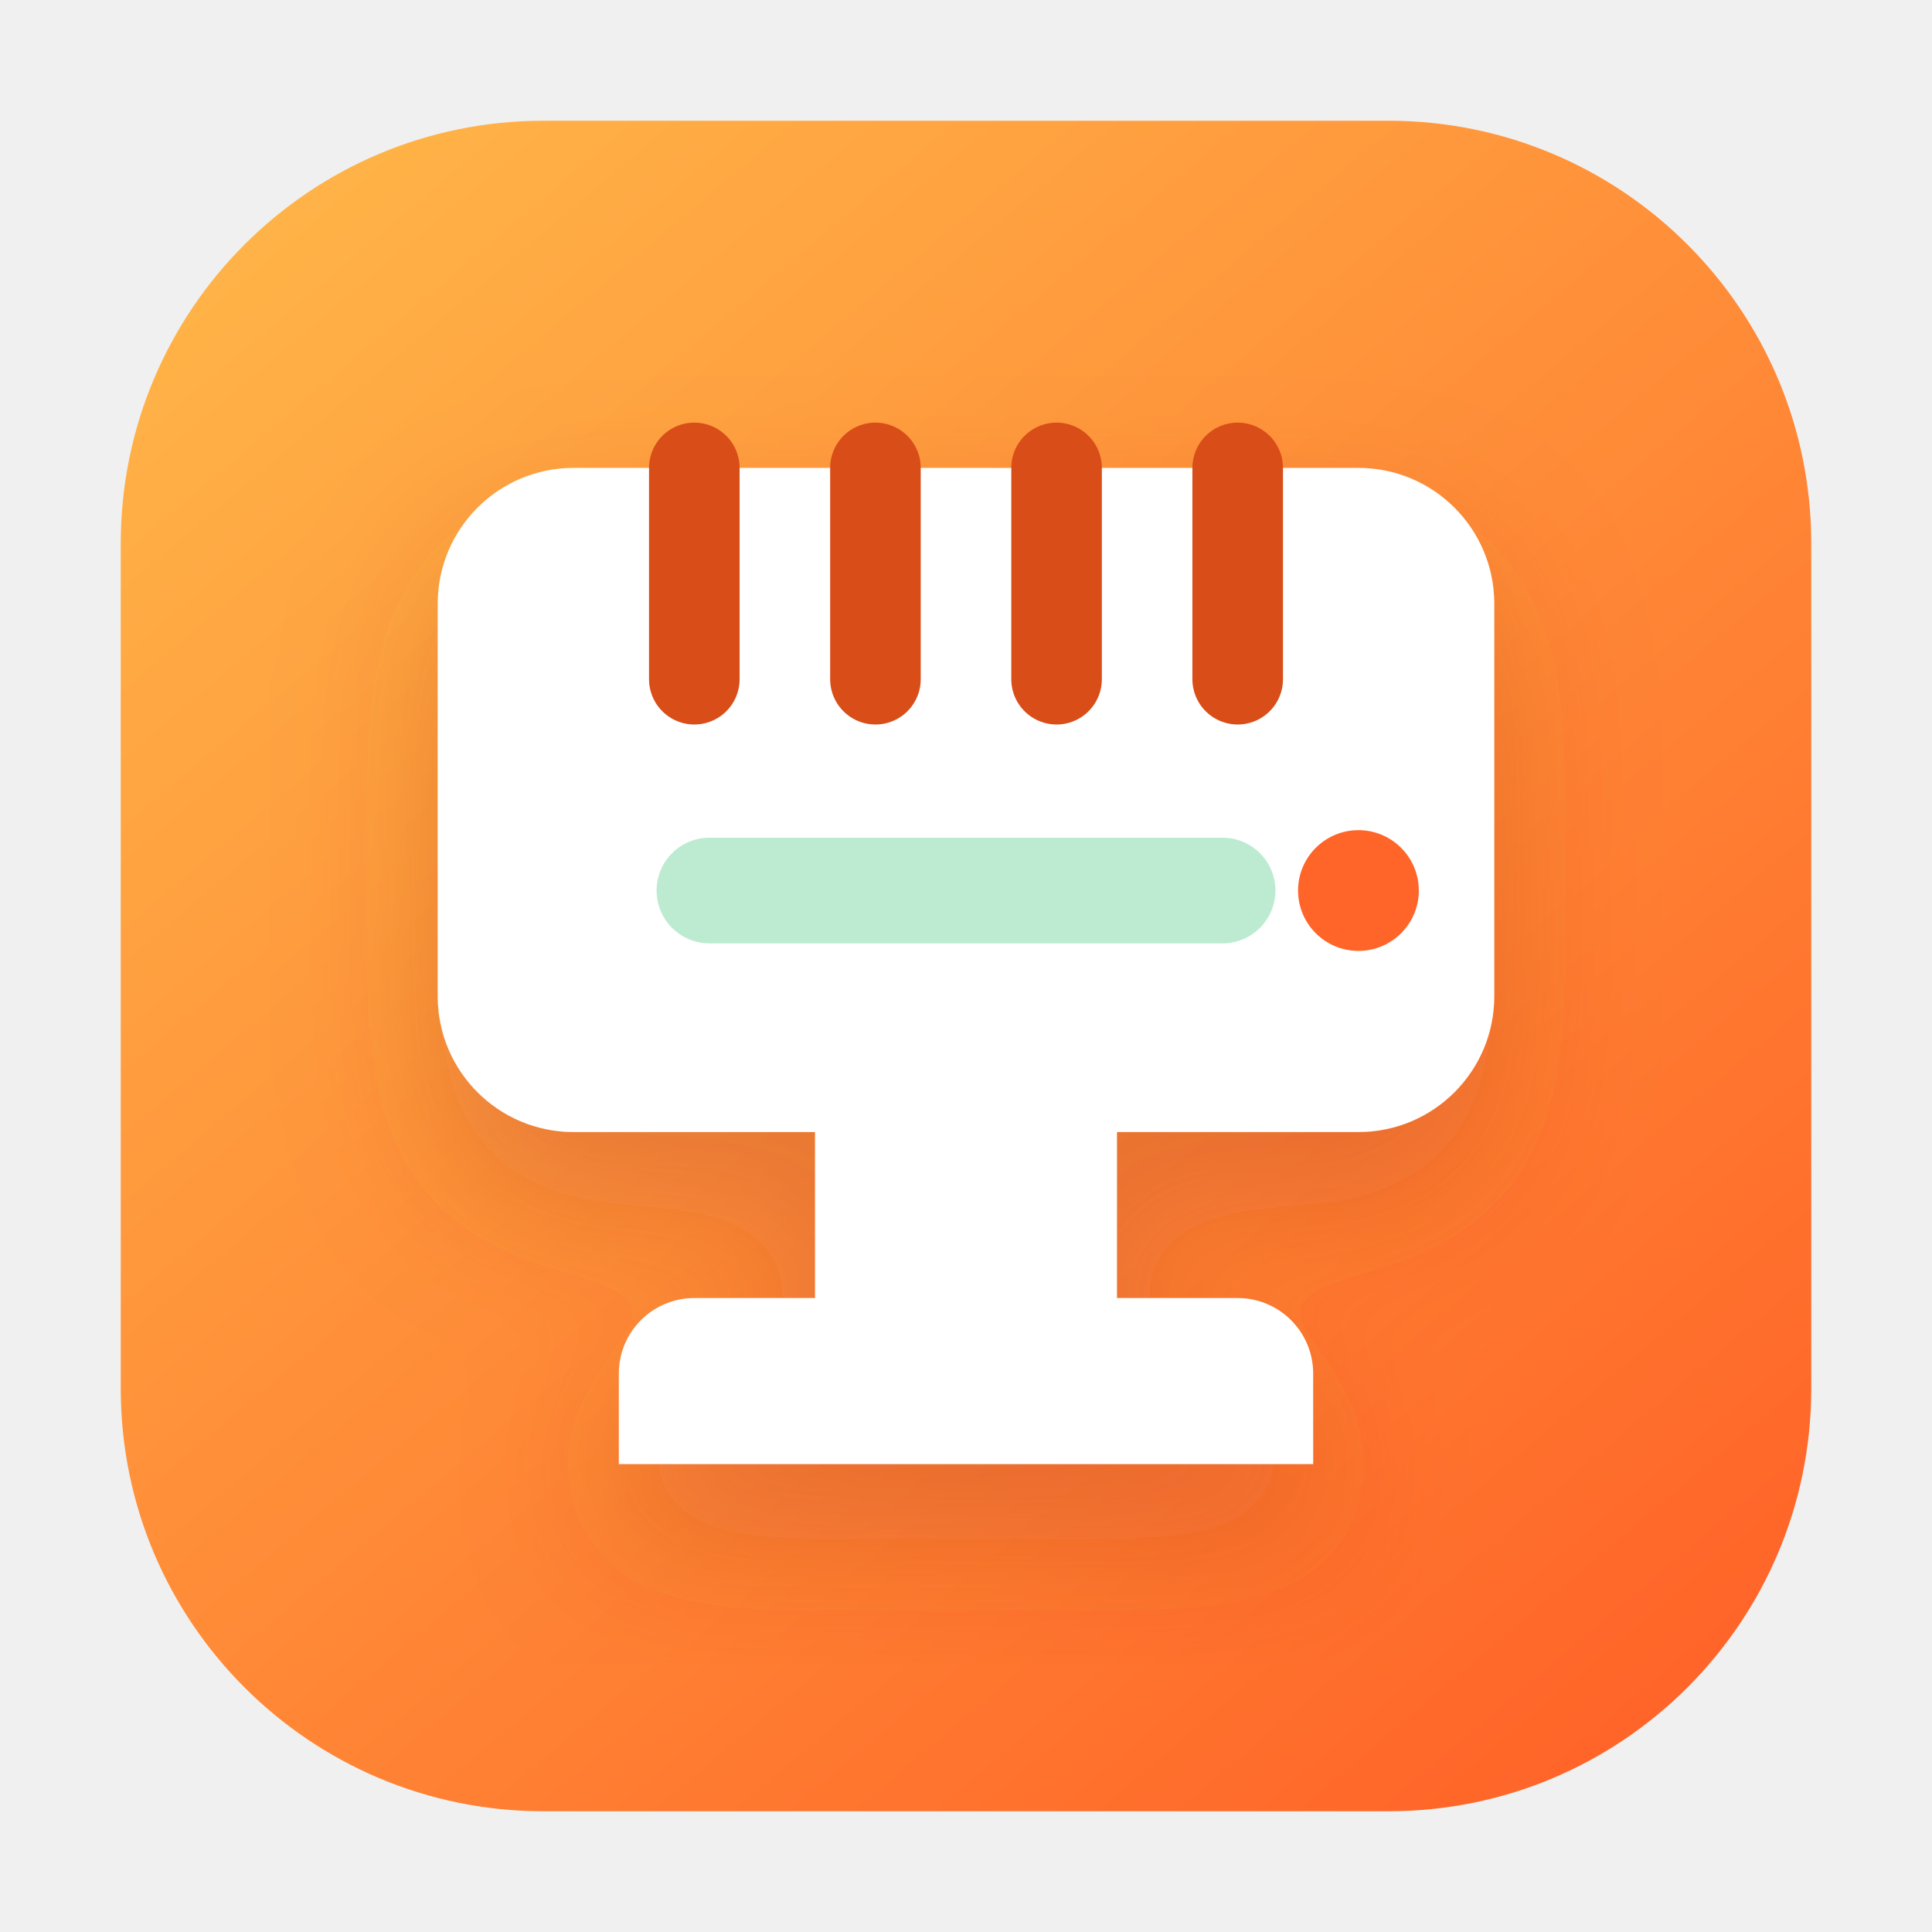
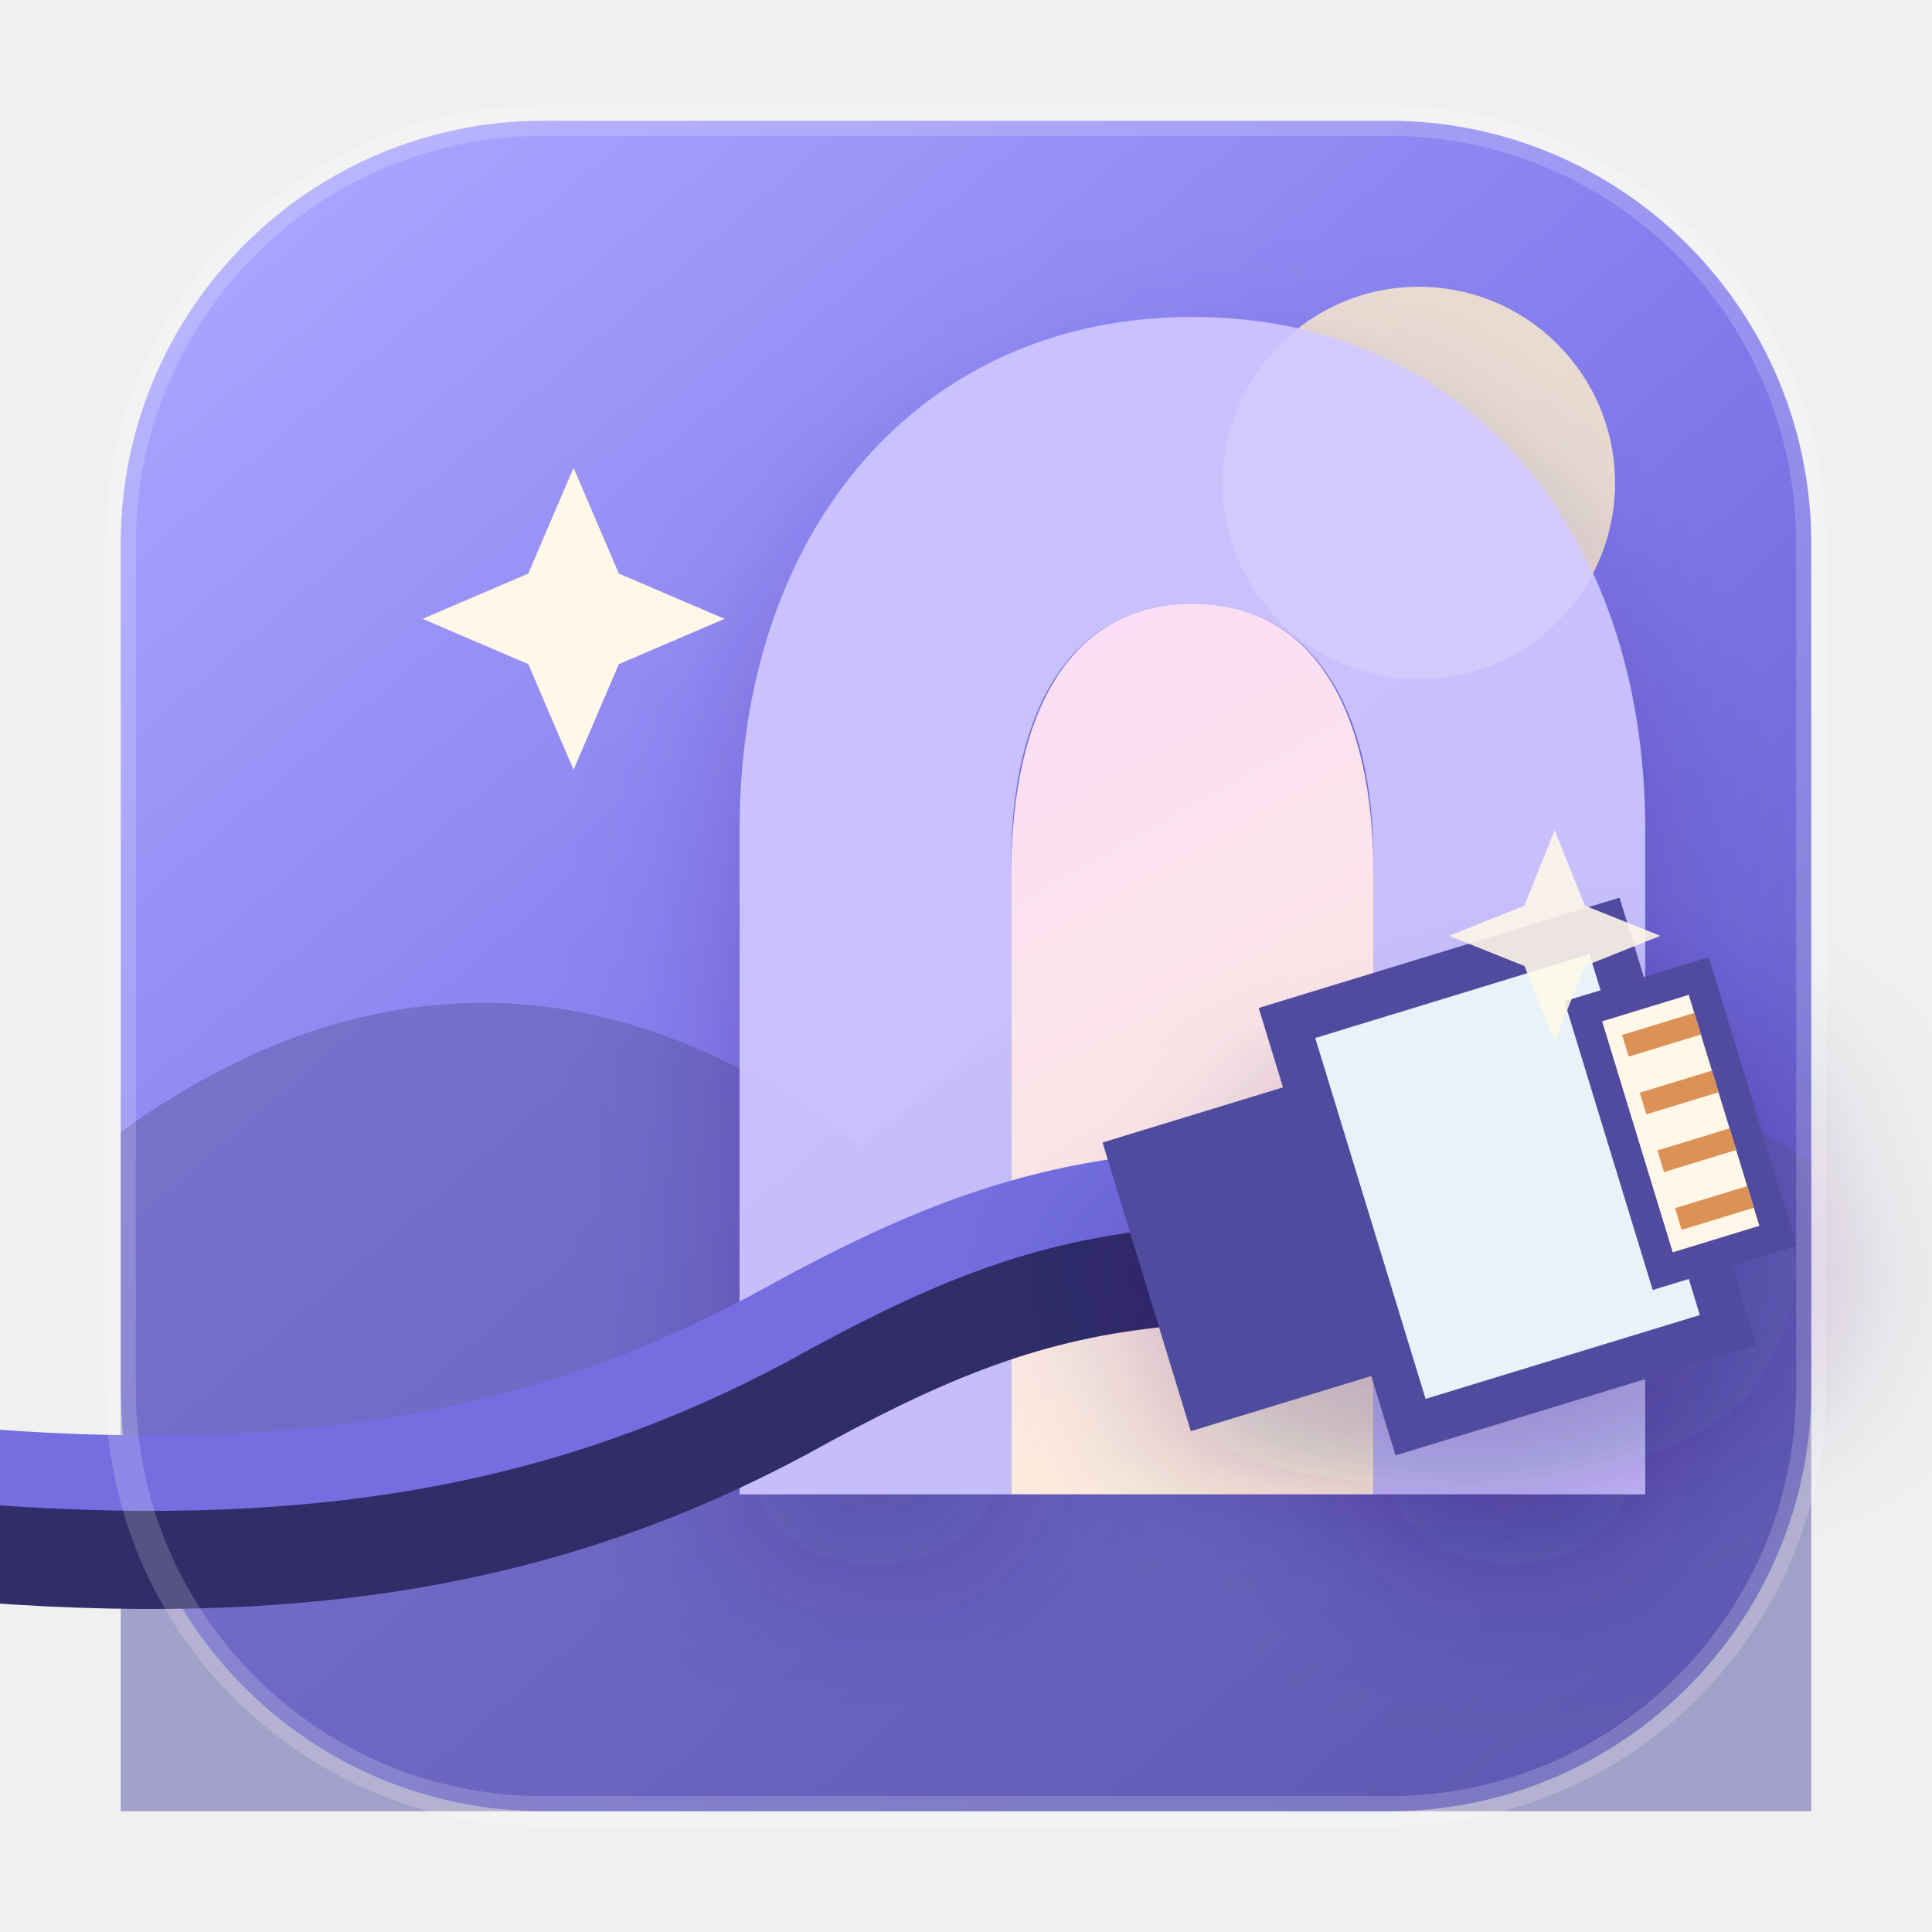
<svg xmlns="http://www.w3.org/2000/svg" viewBox="0 0 128 128">
  <defs>
-     <linearGradient id="bg" x1="20" y1="12" x2="108" y2="116" gradientUnits="userSpaceOnUse">
-       <stop stop-color="#ffb347" />
-       <stop offset="1" stop-color="#ff6428" />
+     <linearGradient id="bg" x1="18" y1="12" x2="111" y2="120" gradientUnits="userSpaceOnUse">
+       <stop stop-color="#aaa5ff" />
+       <stop offset=".5" stop-color="#8179eb" />
+       <stop offset="1" stop-color="#5953bc" />
    </linearGradient>
-     <filter id="shadow" x="-20%" y="-20%" width="140%" height="140%">
-       <feDropShadow dx="0" dy="5" stdDeviation="5" flood-color="#a6421e" flood-opacity=".25" />
+     <linearGradient id="gate" x1="51" y1="30" x2="91" y2="101" gradientUnits="userSpaceOnUse">
+       <stop stop-color="#f8d7ff" />
+       <stop offset="1" stop-color="#fff0d8" />
+     </linearGradient>
+     <filter id="shadow" x="-30%" y="-30%" width="170%" height="180%">
+       <feDropShadow dx="0" dy="5" stdDeviation="5" flood-color="#302b73" flood-opacity=".3" />
    </filter>
  </defs>
  <rect x="8" y="8" width="112" height="112" rx="28" fill="url(#bg)" />
-   <path d="M38 31h52a9 9 0 0 1 9 9v26a9 9 0 0 1-9 9H74v11h8a5 5 0 0 1 5 5v6H41v-6a5 5 0 0 1 5-5h8V75H38a9 9 0 0 1-9-9V40a9 9 0 0 1 9-9Z" fill="#fff" filter="url(#shadow)" />
-   <path d="M46 31v14m12-14v14m12-14v14m12-14v14" stroke="#d94d18" stroke-width="6" stroke-linecap="round" />
-   <path d="M47 59h34" stroke="#bcebd1" stroke-width="7" stroke-linecap="round" />
-   <circle cx="90" cy="59" r="4" fill="#ff6428" />
+   <circle cx="94" cy="32" r="13" fill="#fff0cc" opacity=".82" />
+   <path d="M8 75c18-13 35-10 49 1 18-16 38-15 63 1v43H8Z" fill="#625da8" opacity=".54" />
+   <path d="M49 99V55c0-20 12-34 30-34s30 14 30 34v44H91V57c0-10-4-17-12-17s-12 7-12 17v42Z" fill="#d0c8ff" opacity=".9" filter="url(#shadow)" />
+   <path d="M67 99V58c0-11 4-18 12-18s12 7 12 18v41Z" fill="url(#gate)" />
+   <path d="M-3 101c23 2 39-1 54-9 9-5 16-8 25-9" fill="none" stroke="#302d68" stroke-width="10" stroke-linecap="round" />
+   <path d="M-3 97c23 2 39-1 54-9 9-5 16-8 25-9" fill="none" stroke="#746ee0" stroke-width="5" stroke-linecap="round" />
+   <g transform="translate(71 69) rotate(-17)" filter="url(#shadow)">
+     <path d="M0 7h18v20H0z" fill="#504b9e" />
+     <path d="M14 3h22v28H14z" fill="#e7f3f8" stroke="#514c9f" stroke-width="3" />
+     <path d="M33 8h8v18h-8z" fill="#fff8e9" stroke="#514c9f" stroke-width="2" />
+     <path d="M35 11h5m-5 4h5m-5 4h5m-5 4h5" stroke="#dc9257" stroke-width="1.5" />
+   </g>
+   <path d="m38 31 3 7 7 3-7 3-3 7-3-7-7-3 7-3Z" fill="#fff8e8" />
+   <path d="m103 55 2 5 5 2-5 2-2 5-2-5-5-2 5-2Z" fill="#fff8e8" opacity=".88" />
+   <rect x="8" y="8" width="112" height="112" rx="28" fill="none" stroke="#fff" stroke-opacity=".18" stroke-width="2" />
</svg>
